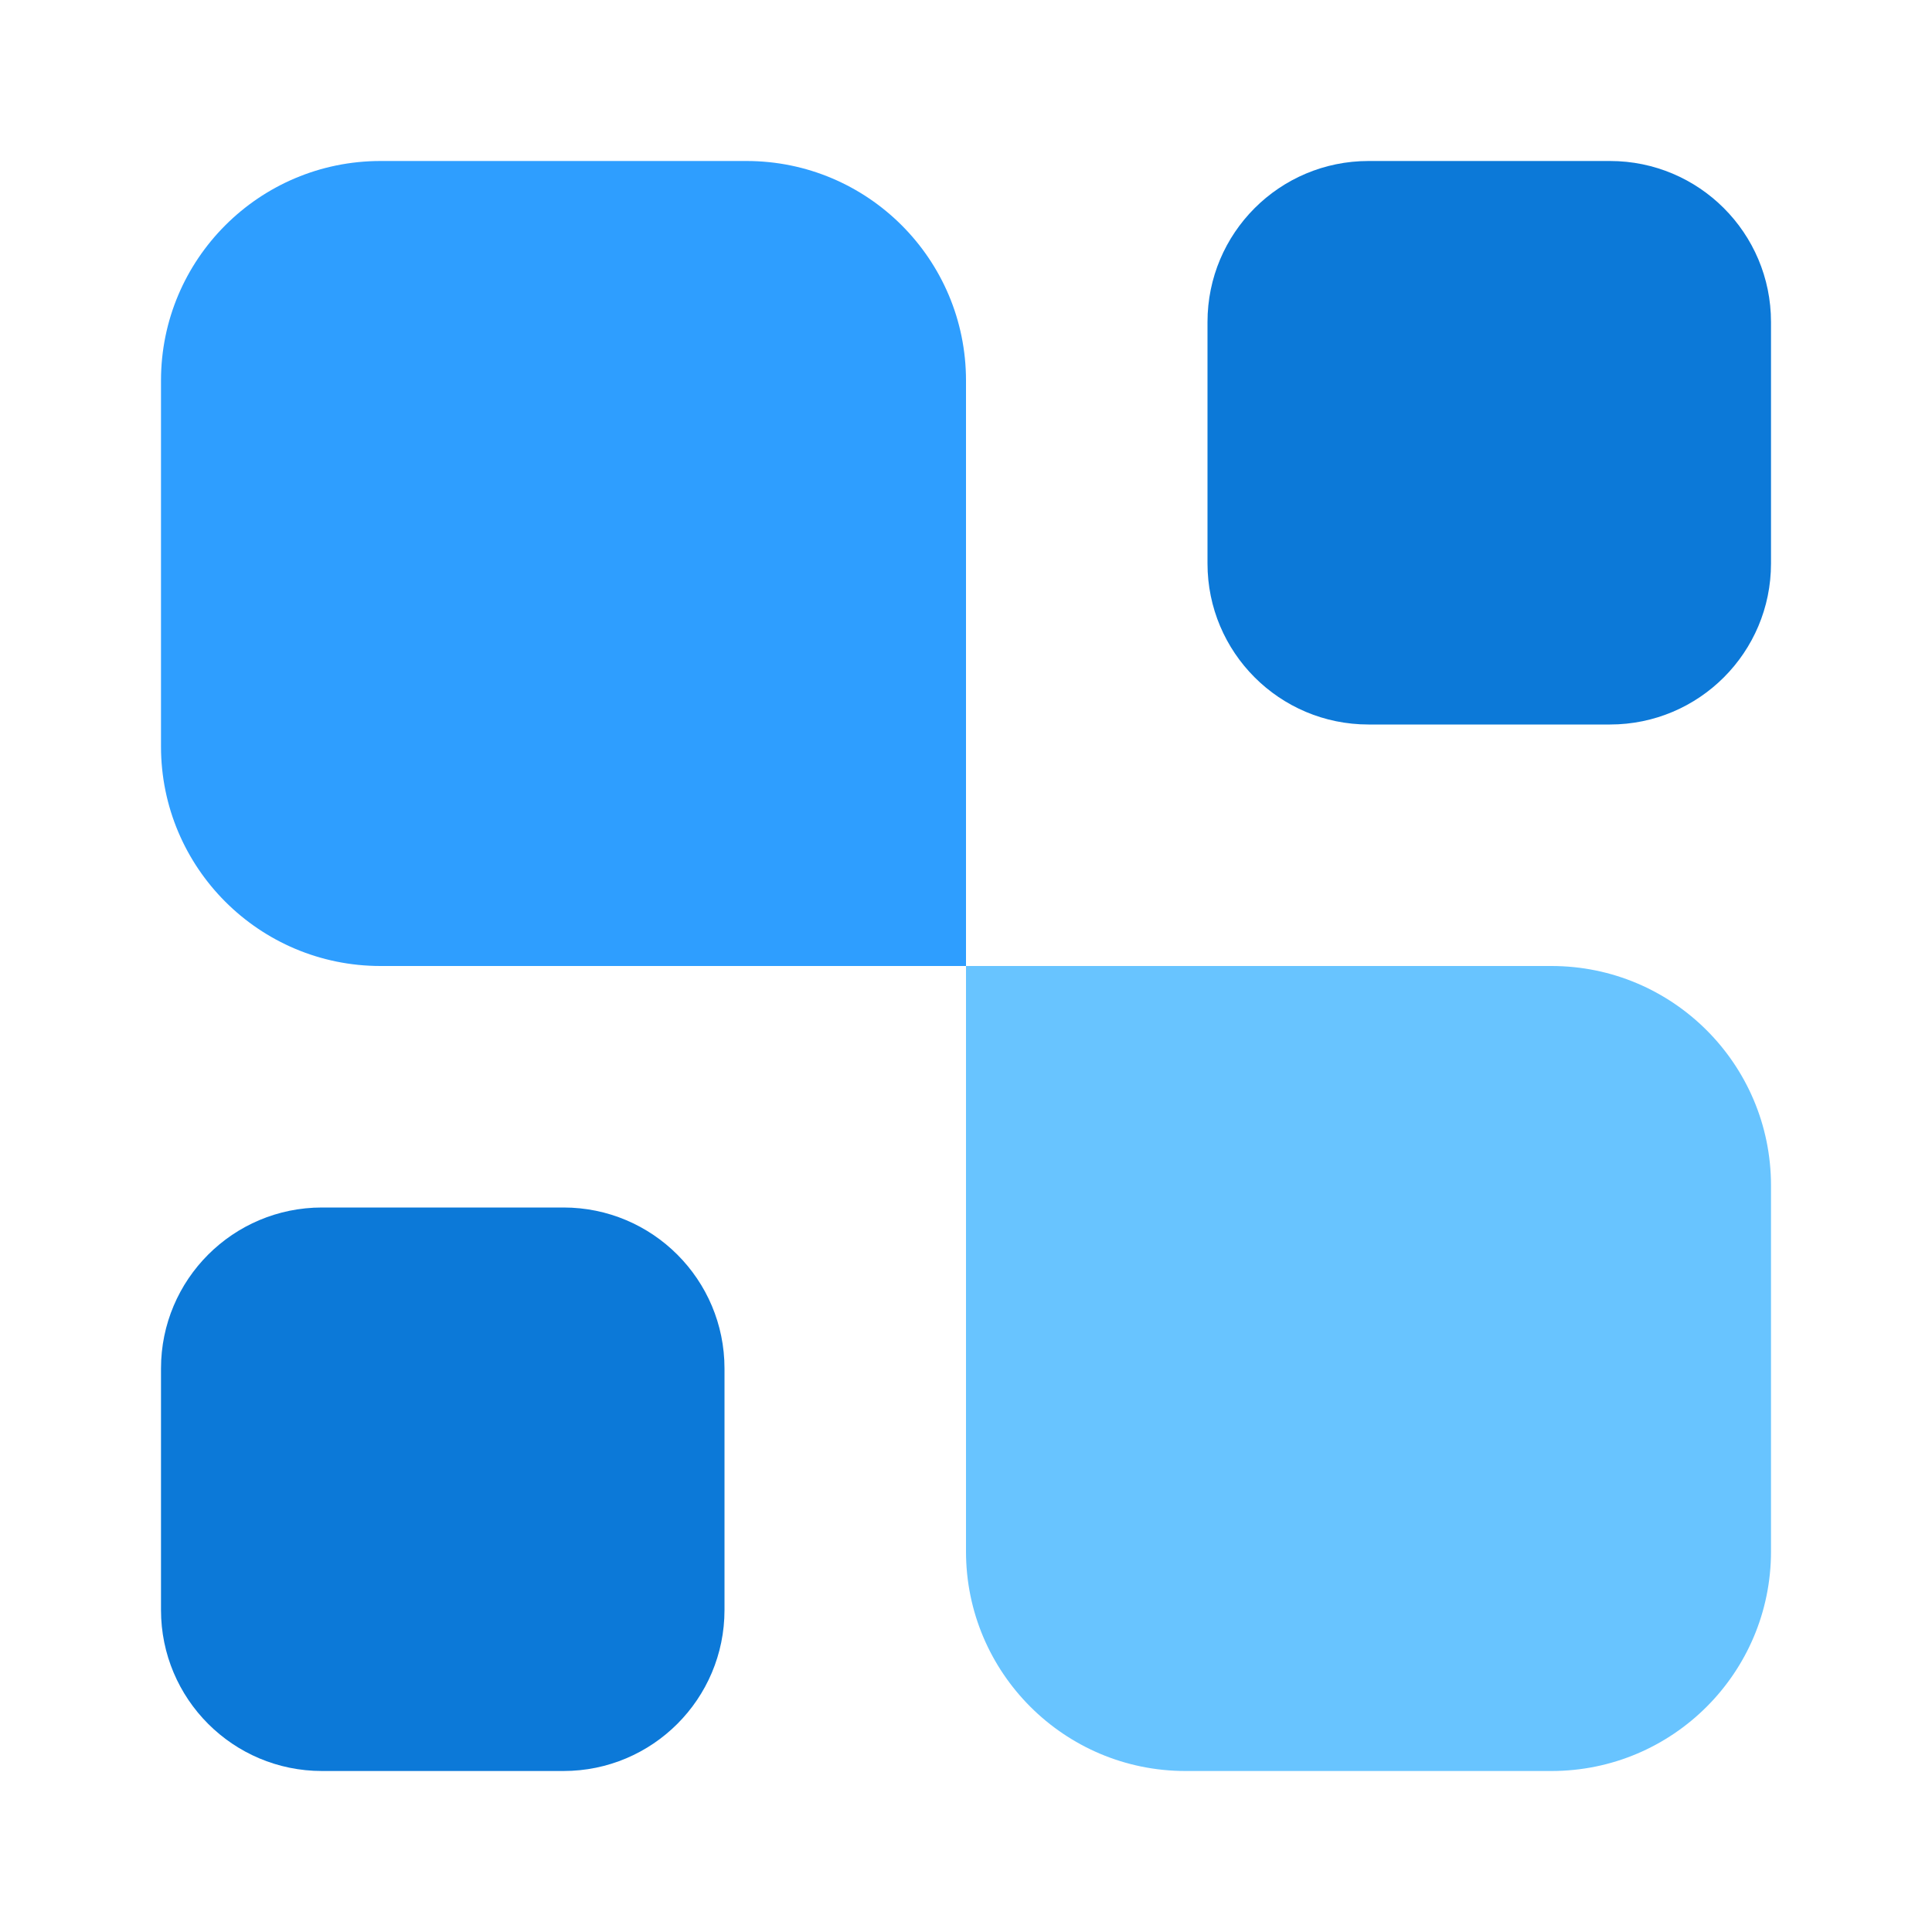
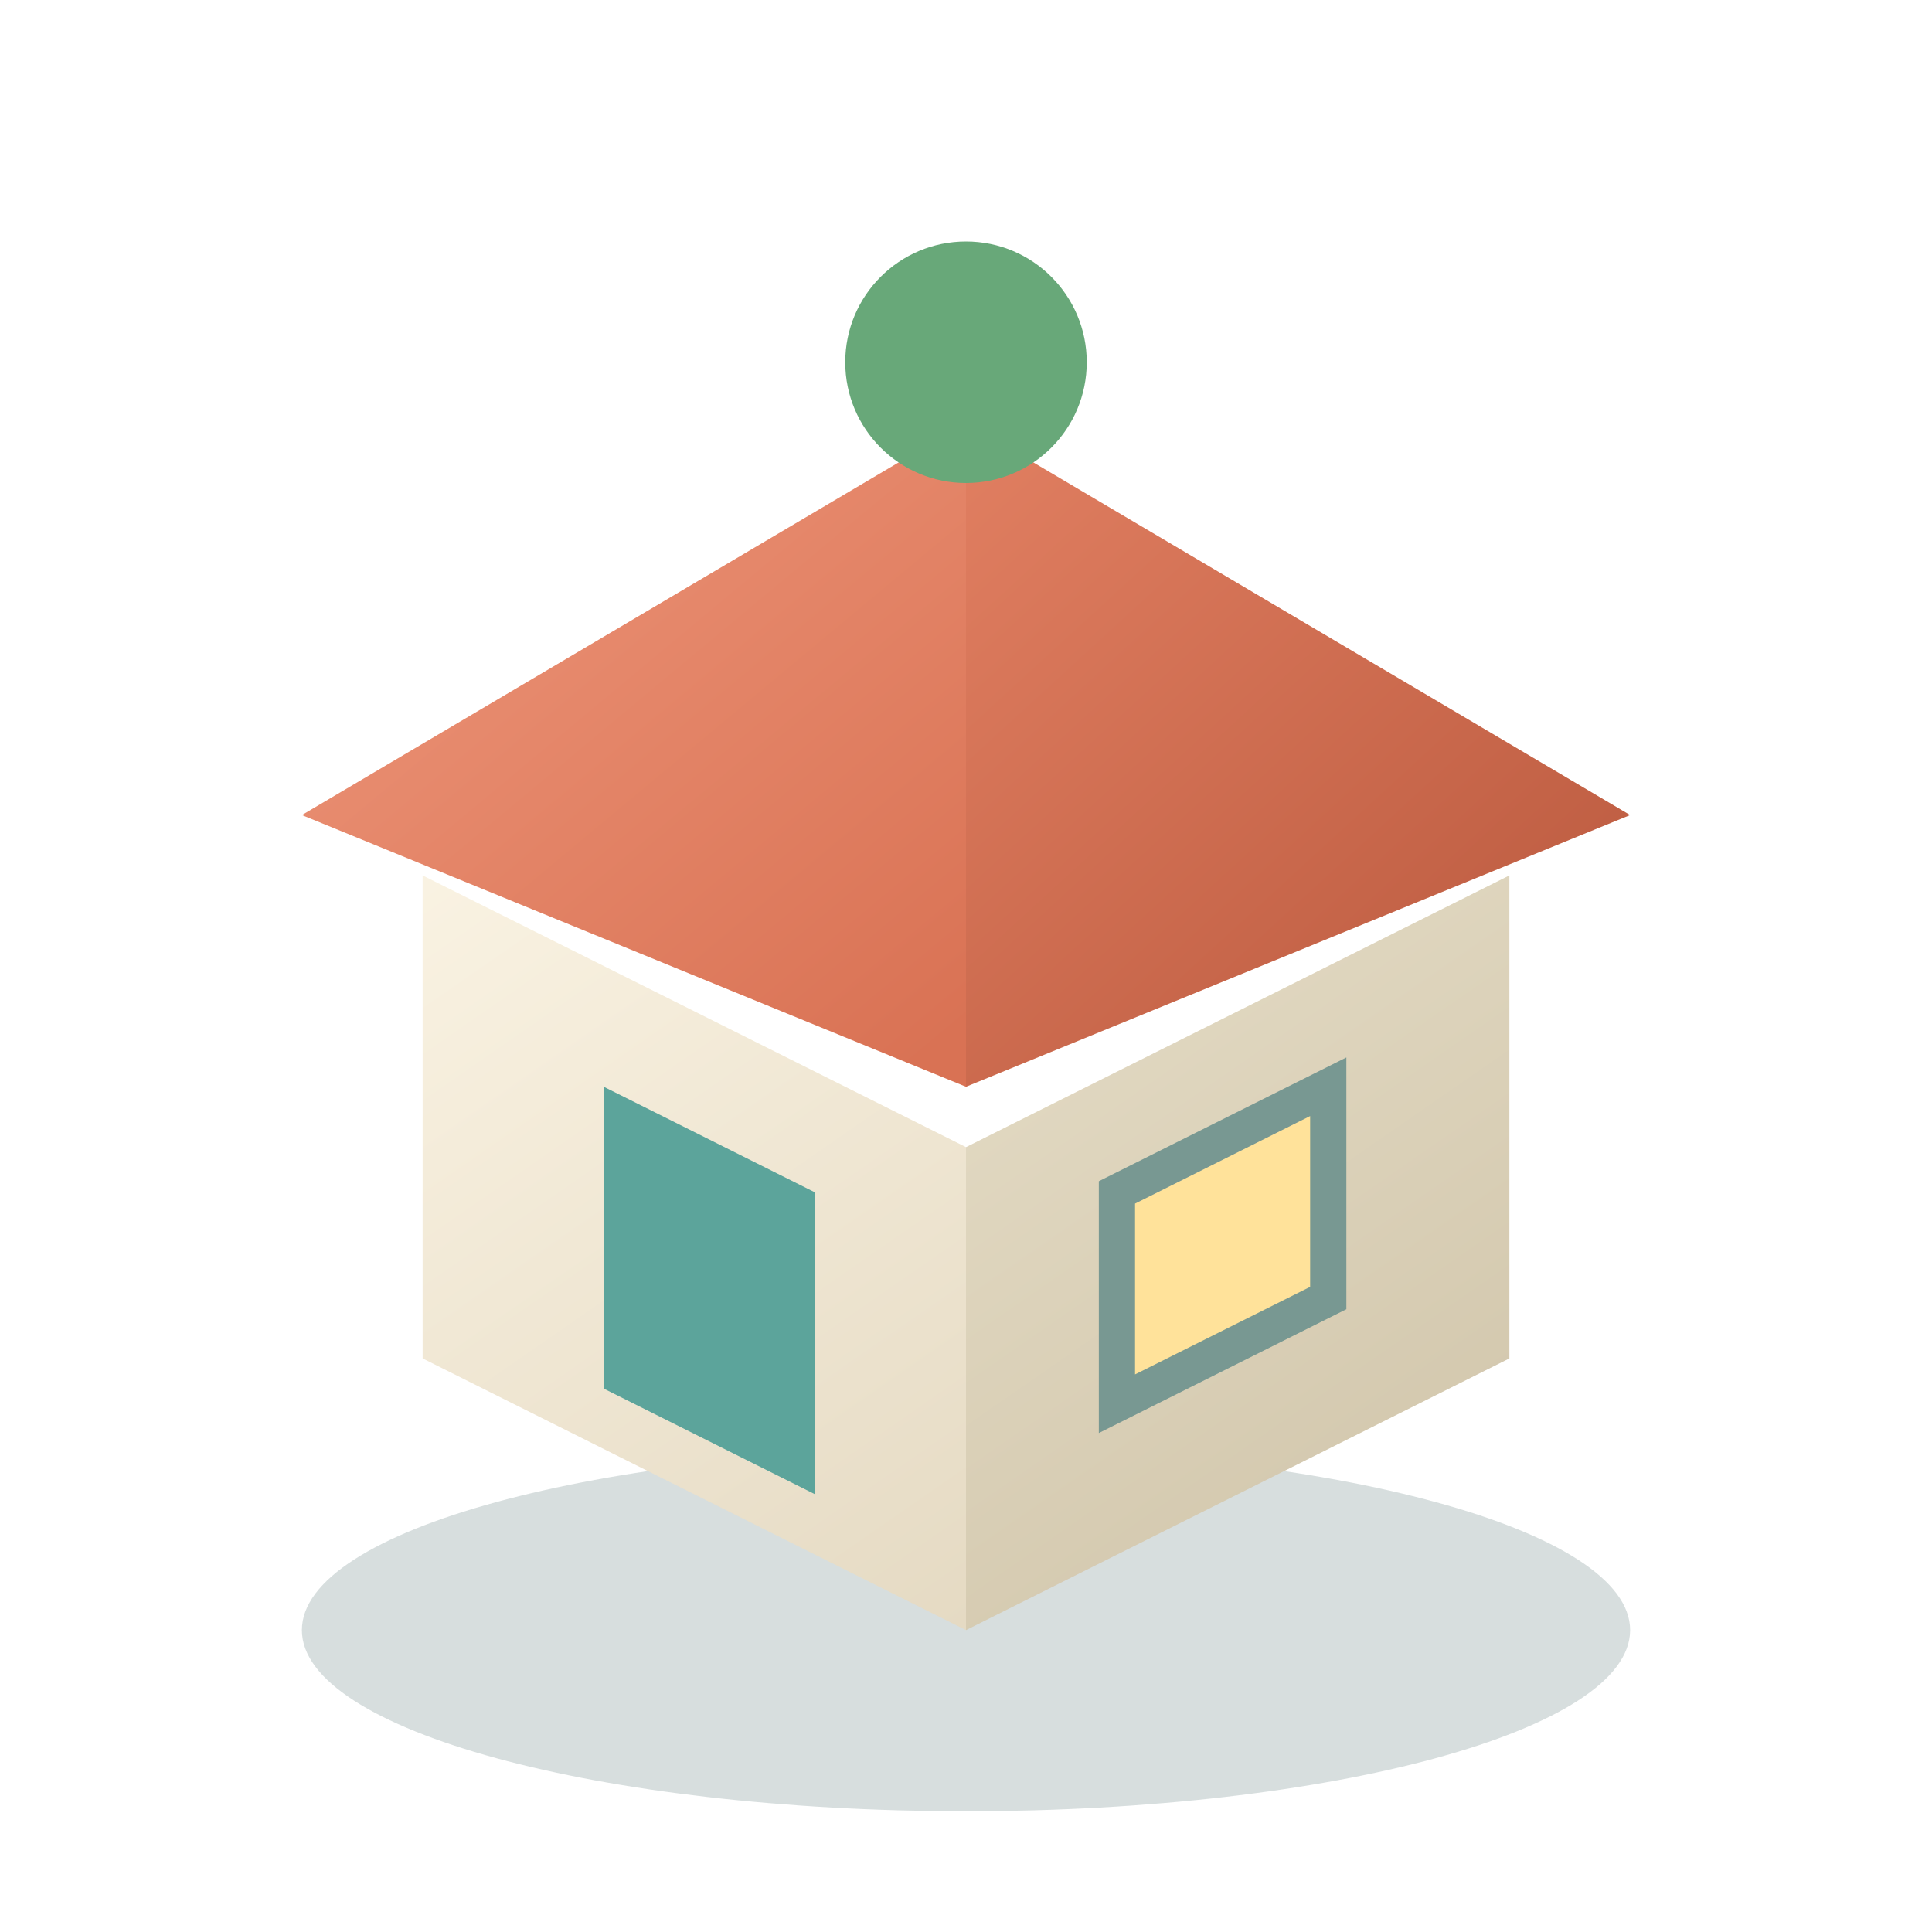
- <svg xmlns="http://www.w3.org/2000/svg" width="24" height="24" viewBox="0 0 24 24" fill="none">
-   <path d="M22 19.273C22 20.779 20.779 22 19.273 22H14.727C13.221 22 12 20.779 12 19.273V12H19.273C20.779 12 22 13.221 22 14.727V19.273Z" fill="#68C4FF" />
-   <path d="M20 2C21.105 2 22 2.895 22 4V7C22 8.105 21.105 9 20 9H17C15.895 9 15 8.105 15 7V4C15 2.895 15.895 2 17 2H20Z" fill="#0C79D8" />
-   <path d="M7 15C8.105 15 9 15.895 9 17V20C9 21.105 8.105 22 7 22H4C2.895 22 2 21.105 2 20V17C2 15.895 2.895 15 4 15H7Z" fill="#0C79D8" />
-   <path d="M12 12H4.727C3.221 12 2 10.779 2 9.273V4.727C2 3.221 3.221 2 4.727 2H9.273C10.779 2 12 3.221 12 4.727V12Z" fill="#2E9EFF" />
+ <svg xmlns="http://www.w3.org/2000/svg" width="64" height="64" viewBox="0 0 64 64" fill="none">
+   <defs>
+     <linearGradient id="roofL" x1="12" y1="10" x2="32" y2="34" gradientUnits="userSpaceOnUse">
+       <stop stop-color="#F09A7E" />
+       <stop offset="1" stop-color="#D97254" />
+     </linearGradient>
+     <linearGradient id="roofR" x1="32" y1="10" x2="54" y2="34" gradientUnits="userSpaceOnUse">
+       <stop stop-color="#E58365" />
+       <stop offset="1" stop-color="#BA593E" />
+     </linearGradient>
+     <linearGradient id="wallL" x1="14" y1="28" x2="32" y2="54" gradientUnits="userSpaceOnUse">
+       <stop stop-color="#FAF3E3" />
+       <stop offset="1" stop-color="#E5DAC3" />
+     </linearGradient>
+     <linearGradient id="wallR" x1="32" y1="28" x2="50" y2="54" gradientUnits="userSpaceOnUse">
+       <stop stop-color="#E6DEC8" />
+       <stop offset="1" stop-color="#CFC3A8" />
+     </linearGradient>
+   </defs>
+   <ellipse cx="32" cy="54" rx="22" ry="6" fill="#244B49" fill-opacity="0.18" />
+   <path d="M14 29L32 38V54L14 45V29Z" fill="url(#wallL)" />
+   <path d="M50 29L32 38V54L50 45V29Z" fill="url(#wallR)" />
+   <path d="M10 27L32 14L32 36L10 27Z" fill="url(#roofL)" />
+   <path d="M54 27L32 14L32 36L54 27Z" fill="url(#roofR)" />
+   <path d="M20 36L27 39.5V49.5L20 46V36Z" fill="#5CA49B" />
+   <path d="M37 39.5L44 36V43L37 46.5V39.5Z" fill="#FFE29A" stroke="#789892" stroke-width="1.2" />
+   <circle cx="32" cy="12" r="4" fill="#68A879" />
</svg>
